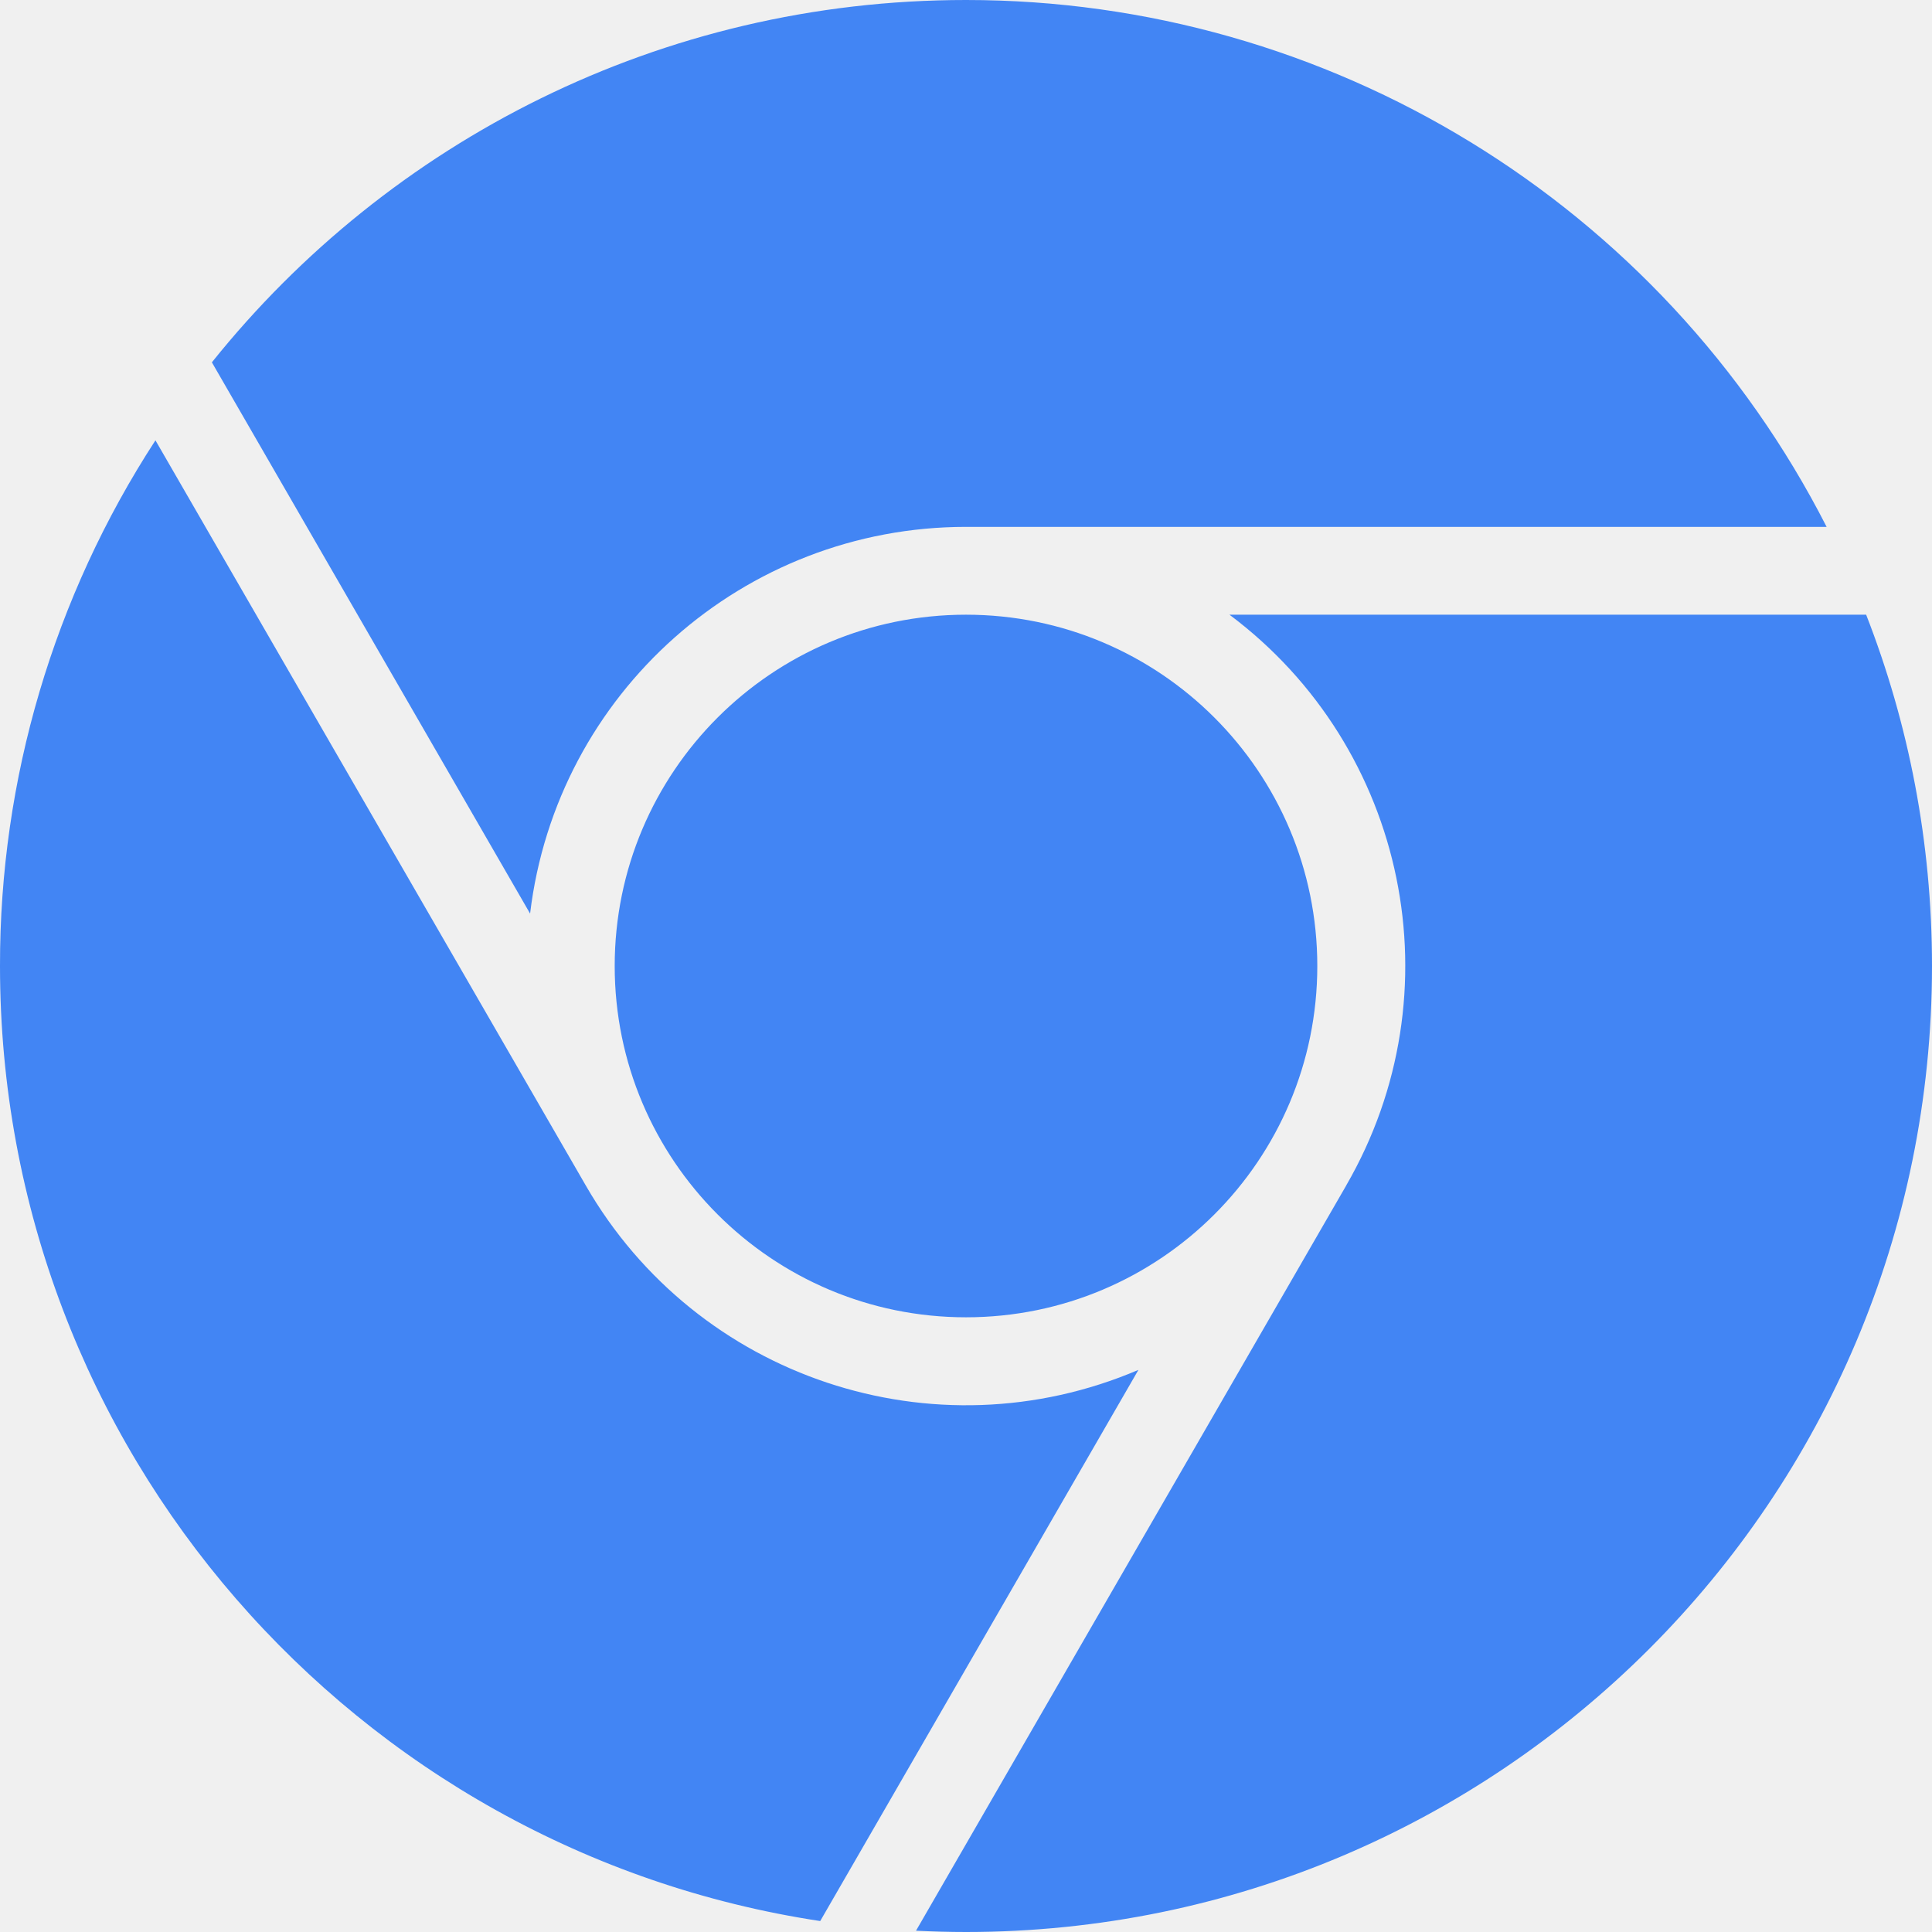
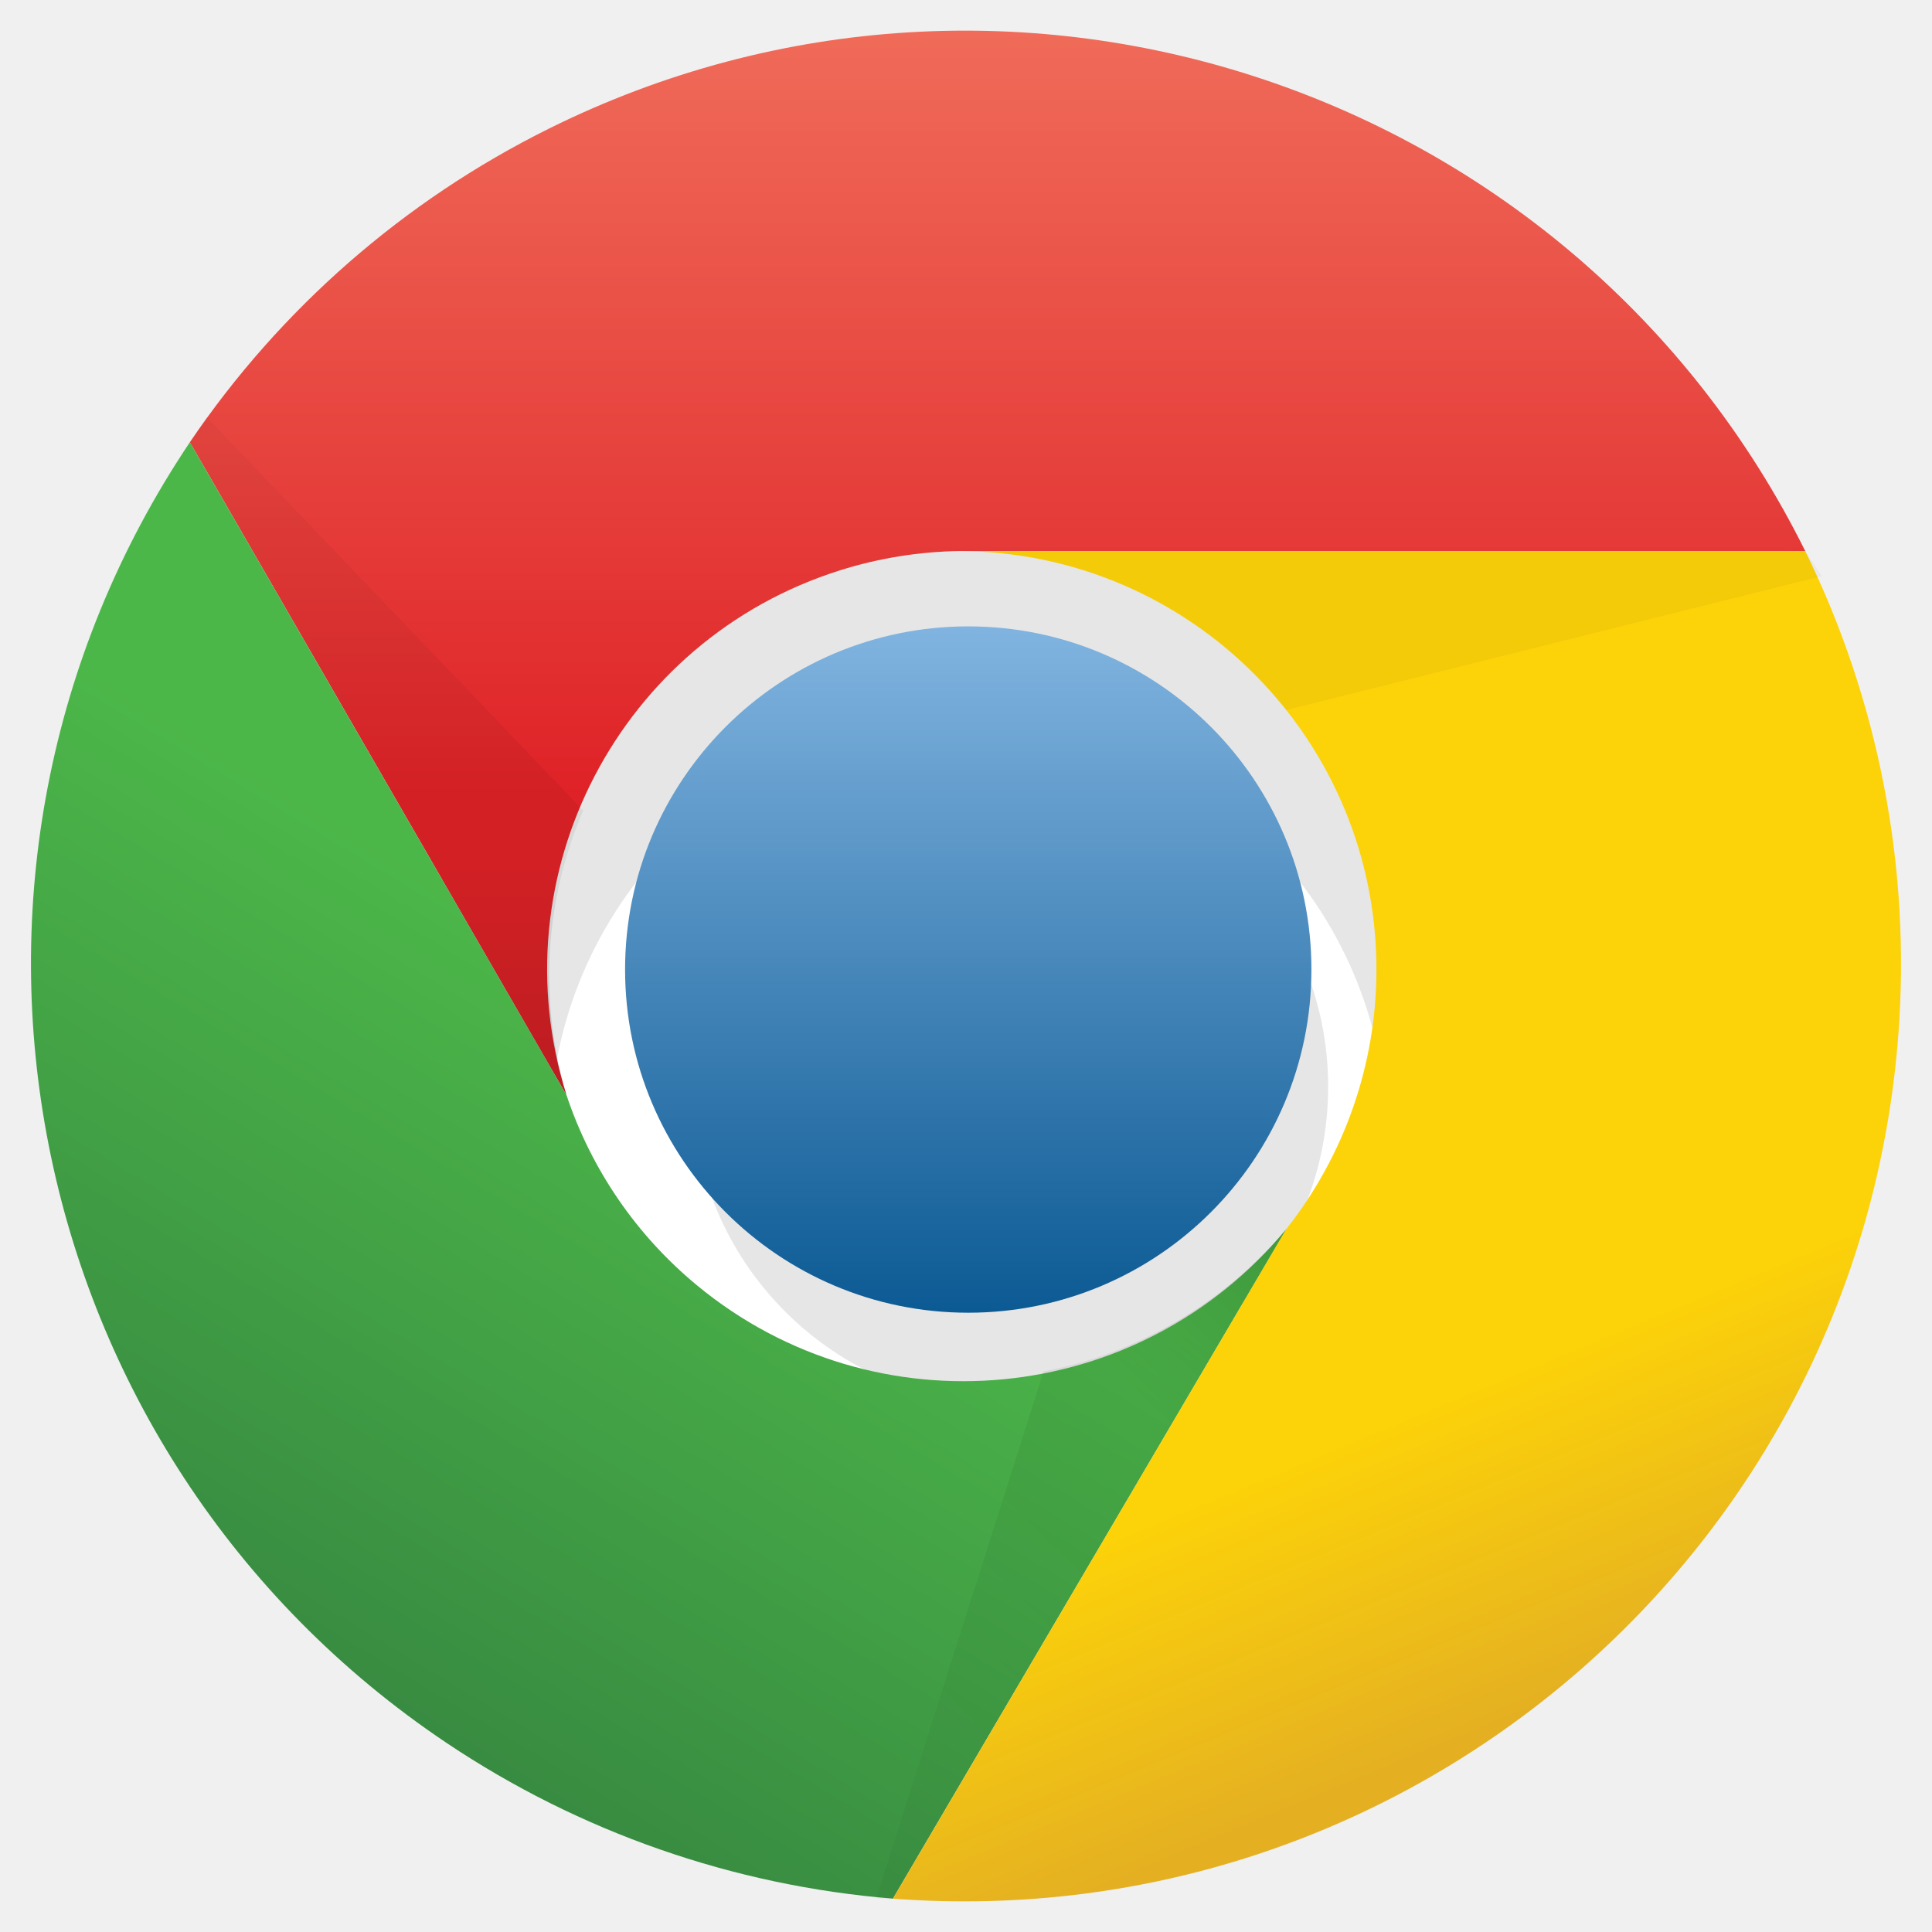
- <svg xmlns="http://www.w3.org/2000/svg" fill="#4285F4" role="img" viewBox="0 0 24 24">
-   <path d="M12 0C8.21 0 4.831 1.757 2.632 4.501l3.953 6.848A5.454 5.454 0 0 1 12 6.545h10.691A12 12 0 0 0 12 0zM1.931 5.47A11.943 11.943 0 0 0 0 12c0 6.012 4.42 10.991 10.189 11.864l3.953-6.847a5.45 5.45 0 0 1-6.865-2.29zm13.342 2.166a5.446 5.446 0 0 1 1.45 7.09l.002.001h-.002l-5.344 9.257c.206.01.413.016.621.016 6.627 0 12-5.373 12-12 0-1.54-.29-3.011-.818-4.364zM12 16.364a4.364 4.364 0 1 1 0-8.728 4.364 4.364 0 0 1 0 8.728Z" />
+ <svg xmlns="http://www.w3.org/2000/svg" viewBox="0 0 128 128">
+   <circle fill="#fff" cx="64.149" cy="64.236" r="60.999" />
+   <path fill-opacity=".1" d="M102.966 75.327c0-21.439-17.379-38.819-38.817-38.819s-38.818 17.38-38.818 38.819h11.09c0-15.314 12.415-27.727 27.727-27.727 15.313 0 27.727 12.413 27.727 27.727" />
+   <circle fill-opacity=".1" cx="66.922" cy="71.999" r="21.072" />
+   <linearGradient id="chrome-original-a" gradientUnits="userSpaceOnUse" x1="395.191" y1="484.168" x2="395.191" y2="484.723" gradientTransform="matrix(82 0 0 82 -32341.5 -39660.313)">
+     <stop offset="0" stop-color="#81B4E0" />
+     <stop offset="1" stop-color="#0C5A94" />
+   </linearGradient>
+   <circle fill="url(#chrome-original-a)" cx="64.149" cy="64.235" r="22.736" />
+   <linearGradient id="chrome-original-b" gradientUnits="userSpaceOnUse" x1="-608.91" y1="-597.648" x2="-608.91" y2="-547.185" gradientTransform="translate(675 599.775)">
+     <stop offset="0" stop-color="#F06B59" />
+     <stop offset="1" stop-color="#DF2227" />
+   </linearGradient>
+   <path fill="url(#chrome-original-b)" d="M119.602 36.508C104.336 5.792 67.06-6.732 36.343 8.534A62.105 62.105 0 0012.578 29.3l24.955 43.253c-4.597-14.606 3.521-30.174 18.127-34.77a27.676 27.676 0 017.935-1.274" />
+   <linearGradient id="chrome-original-c" gradientUnits="userSpaceOnUse" x1="-657.835" y1="-491.393" x2="-632.327" y2="-533.537" gradientTransform="translate(675 599.775)">
+     <stop offset="0" stop-color="#388B41" />
+     <stop offset="1" stop-color="#4CB749" />
+   </linearGradient>
+   <path fill="url(#chrome-original-c)" d="M12.578 29.3c-19.1 28.492-11.486 67.071 17.005 86.171a62.133 62.133 0 0029.575 10.319l26.063-44.363c-9.745 11.811-27.22 13.486-39.032 3.74a27.717 27.717 0 01-8.657-12.613" />
+   <linearGradient id="chrome-original-d" gradientUnits="userSpaceOnUse" x1="-572.385" y1="-486.91" x2="-599.557" y2="-552.345" gradientTransform="translate(675 599.775)">
+     <stop offset="0" stop-color="#E4B022" />
+     <stop offset=".3" stop-color="#FCD209" />
+   </linearGradient>
+   <path fill="url(#chrome-original-d)" d="M59.158 125.791c34.204 2.585 64.027-23.047 66.613-57.25a62.097 62.097 0 00-6.17-32.031H63.595c15.312.07 27.67 12.541 27.598 27.854a27.725 27.725 0 01-5.972 17.064" />
+   <linearGradient id="chrome-original-e" gradientUnits="userSpaceOnUse" x1="-649.391" y1="-528.885" x2="-649.391" y2="-573.247" gradientTransform="translate(675 599.775)">
+     <stop offset="0" stop-opacity=".15" />
+     <stop offset=".3" stop-opacity=".06" />
+     <stop offset="1" stop-opacity=".03" />
+   </linearGradient>
+   <path fill="url(#chrome-original-e)" d="M12.578 29.3l24.955 43.253a27.725 27.725 0 011.107-18.854L13.686 27.636" />
+   <linearGradient id="chrome-original-f" gradientUnits="userSpaceOnUse" x1="-588.158" y1="-514.559" x2="-618.657" y2="-483.505" gradientTransform="translate(675 599.775)">
+     <stop offset="0" stop-opacity=".15" />
+     <stop offset=".3" stop-opacity=".06" />
+     <stop offset="1" stop-opacity=".03" />
+   </linearGradient>
+   <path fill="url(#chrome-original-f)" d="M59.158 125.791l26.063-44.363a27.731 27.731 0 01-16.082 9.426l-11.091 34.937" />
+   <linearGradient id="chrome-original-g" gradientUnits="userSpaceOnUse" x1="-588.6" y1="-505.621" x2="-584.163" y2="-549.431" gradientTransform="translate(675 599.775)">
+     <stop offset="0" stop-opacity=".15" />
+     <stop offset=".3" stop-opacity=".06" />
+     <stop offset="1" stop-opacity=".03" />
+   </linearGradient>
+   <path fill="url(#chrome-original-g)" d="M119.602 36.508H63.595a27.727 27.727 0 0121.626 10.537l35.491-8.873" />
</svg>
